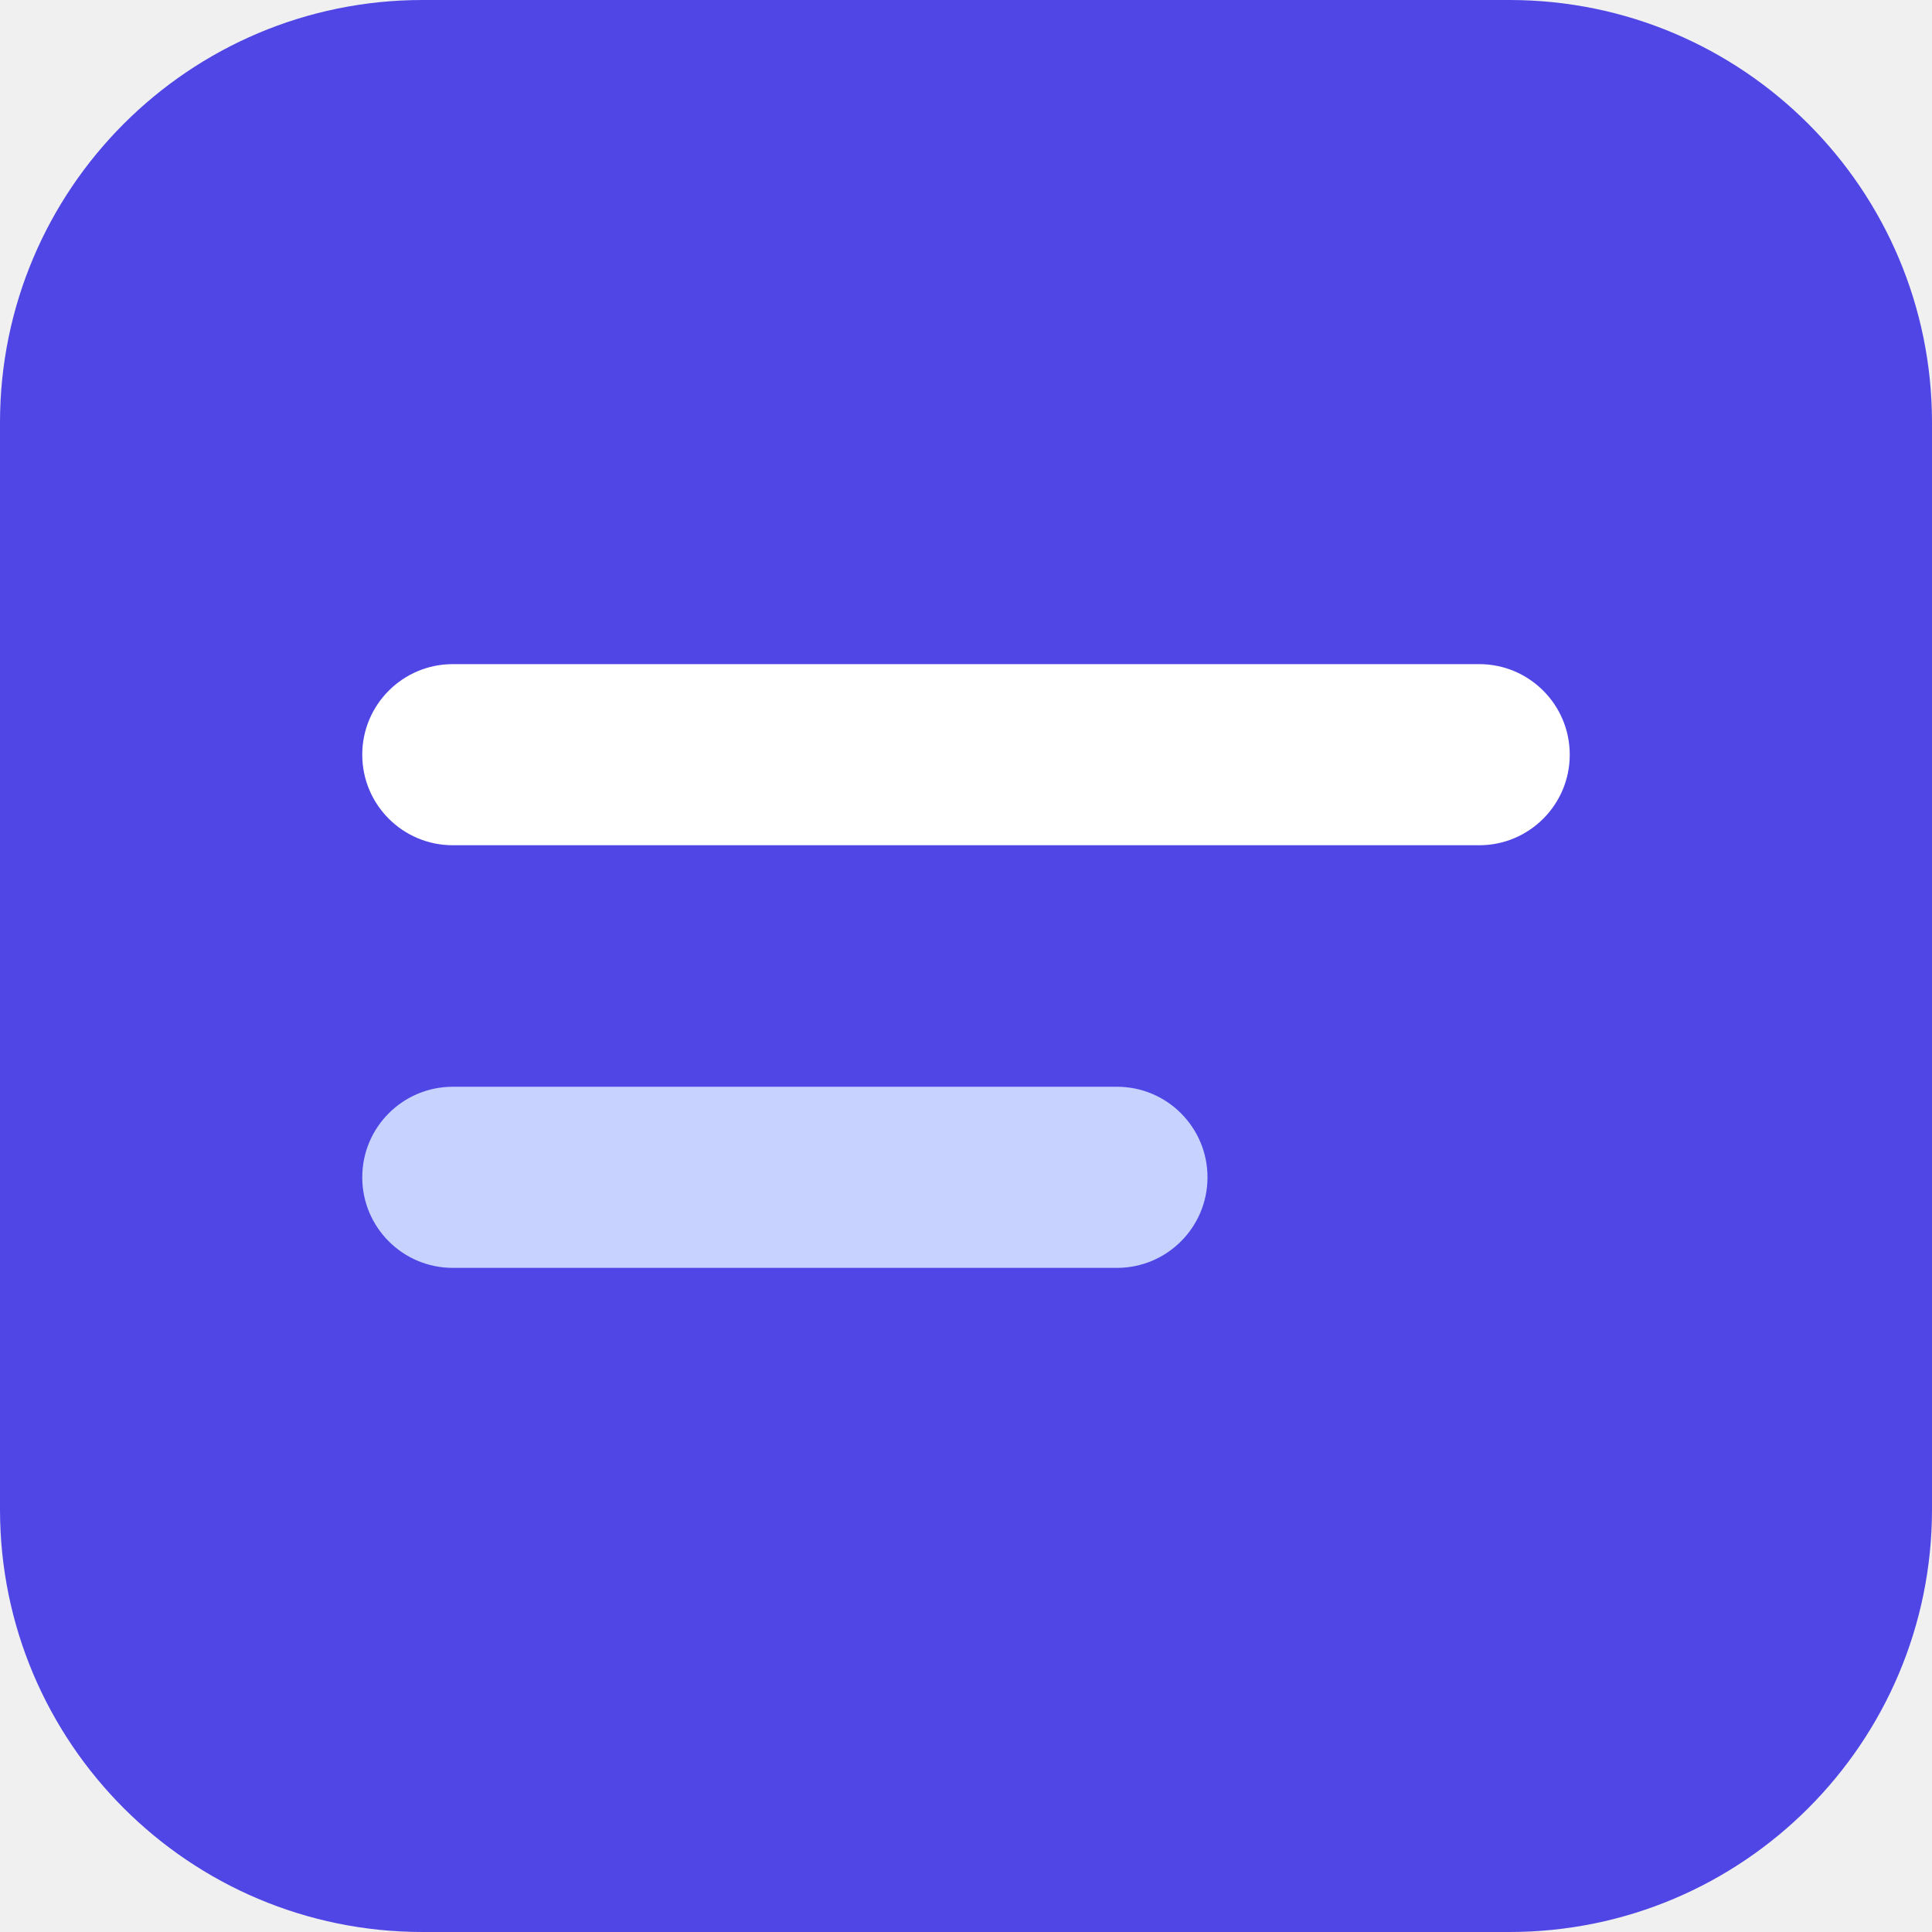
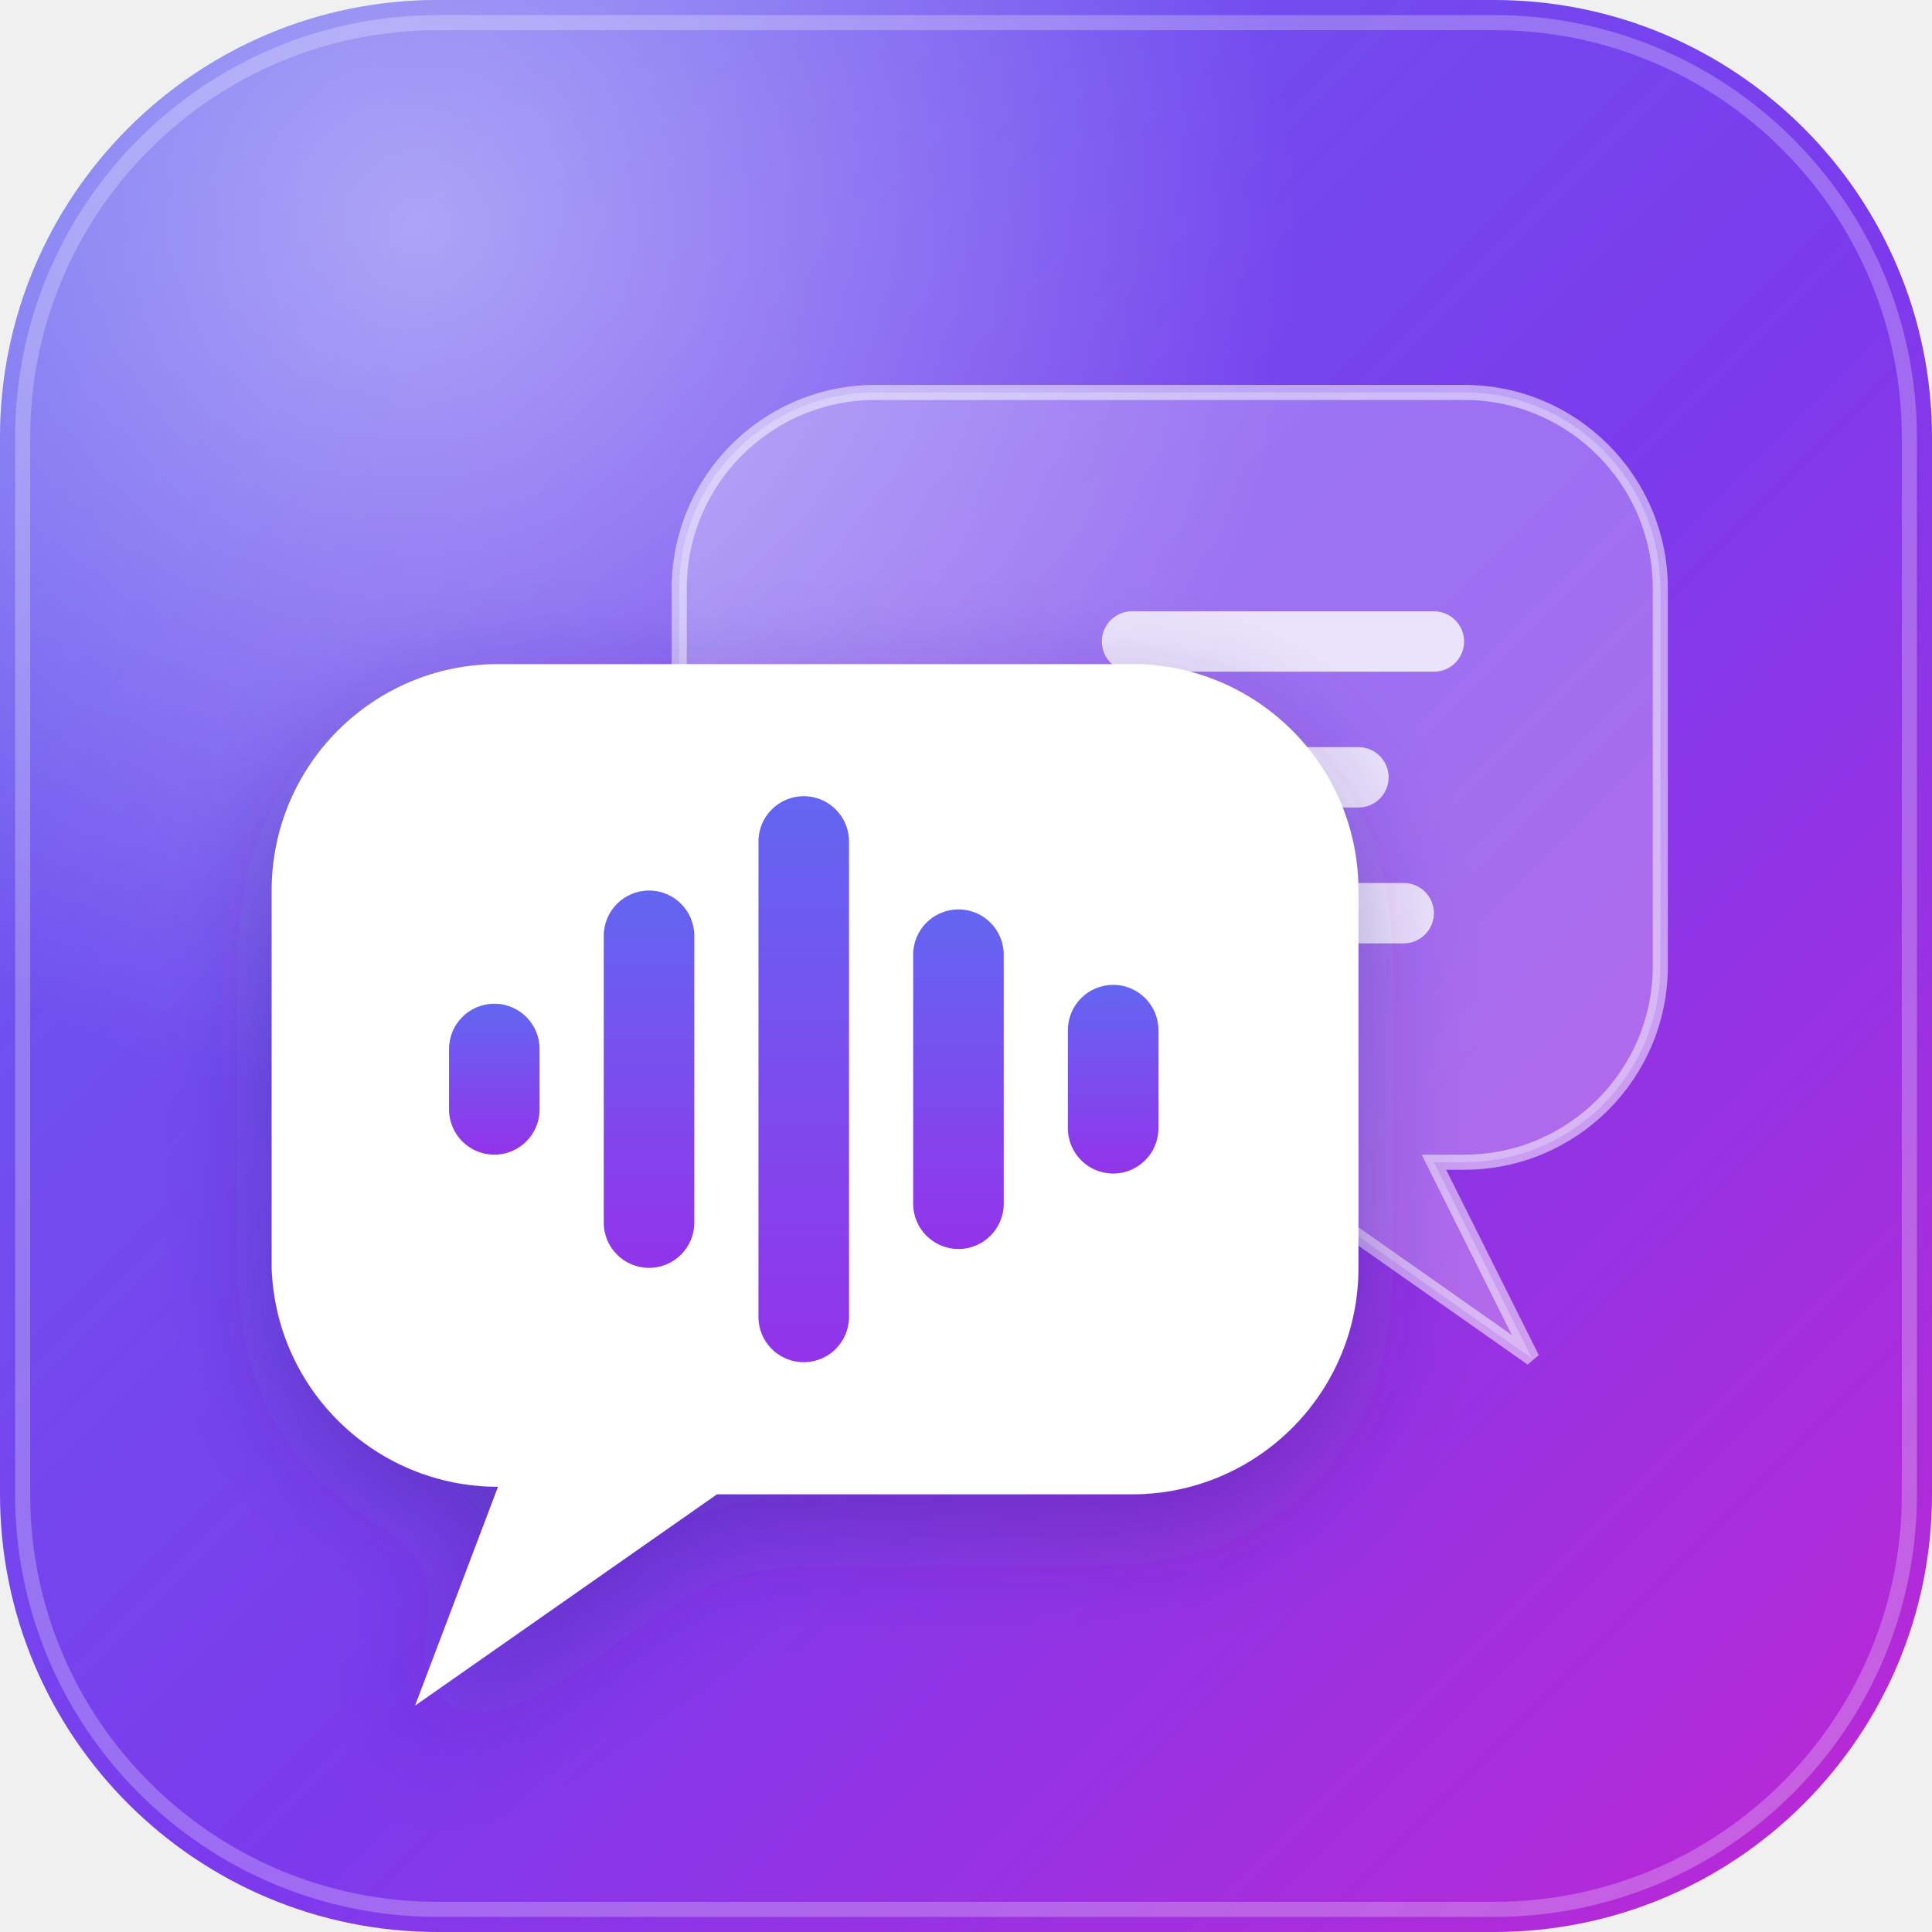
- <svg xmlns="http://www.w3.org/2000/svg" viewBox="0 0 32 32">
-   <rect width="32" height="32" rx="7" fill="#4f46e5" />
-   <rect x="6" y="11" width="20" height="3" rx="1.5" fill="#fff" />
-   <rect x="6" y="18" width="14" height="3" rx="1.5" fill="#c7d2fe" />
+ <svg xmlns="http://www.w3.org/2000/svg" viewBox="0 0 512 512" role="img" aria-label="OneVoice">
+   <defs>
+     <linearGradient id="ov-bg" x1="0" y1="0" x2="1" y2="1">
+       <stop offset="0" stop-color="#6366F1" />
+       <stop offset="0.55" stop-color="#7C3AED" />
+       <stop offset="1" stop-color="#C026D3" />
+     </linearGradient>
+     <radialGradient id="ov-shine" cx="0.22" cy="0.12" r="0.75">
+       <stop offset="0" stop-color="#FFFFFF" stop-opacity="0.45" />
+       <stop offset="0.6" stop-color="#FFFFFF" stop-opacity="0" />
+     </radialGradient>
+     <linearGradient id="ov-bar" x1="0" y1="0" x2="0" y2="1">
+       <stop offset="0" stop-color="#6366F1" />
+       <stop offset="1" stop-color="#9333EA" />
+     </linearGradient>
+     <filter id="ov-shadow" x="-20%" y="-20%" width="140%" height="150%">
+       <feDropShadow dx="0" dy="10" stdDeviation="14" flood-color="#312E81" flood-opacity="0.35" />
+     </filter>
+   </defs>
+   <rect width="512" height="512" rx="116" fill="url(#ov-bg)" />
+   <rect width="512" height="512" rx="116" fill="url(#ov-shine)" />
+   <rect x="6" y="6" width="500" height="500" rx="110" fill="none" stroke="#FFFFFF" stroke-opacity="0.25" stroke-width="4" />
+   <g opacity="0.95">
+     <path d="M232 104h156a52 52 0 0 1 52 52v100a52 52 0 0 1-52 52h-8l26 52-74-52h-100a52 52 0 0 1-52-52V156a52 52 0 0 1 52-52z" fill="#FFFFFF" fill-opacity="0.28" stroke="#FFFFFF" stroke-opacity="0.55" stroke-width="4" />
+     <path d="M300 170h80M300 206h60M300 242h72" stroke="#FFFFFF" stroke-opacity="0.85" stroke-width="16" stroke-linecap="round" />
+   </g>
+   <g filter="url(#ov-shadow)">
+     <path d="M132 176h168a60 60 0 0 1 60 60v100a60 60 0 0 1-60 60h-110l-80 56 22-58a60 60 0 0 1-60-58V236a60 60 0 0 1 60-60z" fill="#FFFFFF" />
+   </g>
+   <g fill="url(#ov-bar)">
+     <rect x="119" y="266" width="24" height="40" rx="12" />
+     <rect x="160" y="236" width="24" height="100" rx="12" />
+     <rect x="201" y="211" width="24" height="150" rx="12" />
+     <rect x="242" y="241" width="24" height="90" rx="12" />
+     <rect x="283" y="261" width="24" height="50" rx="12" />
+   </g>
</svg>
